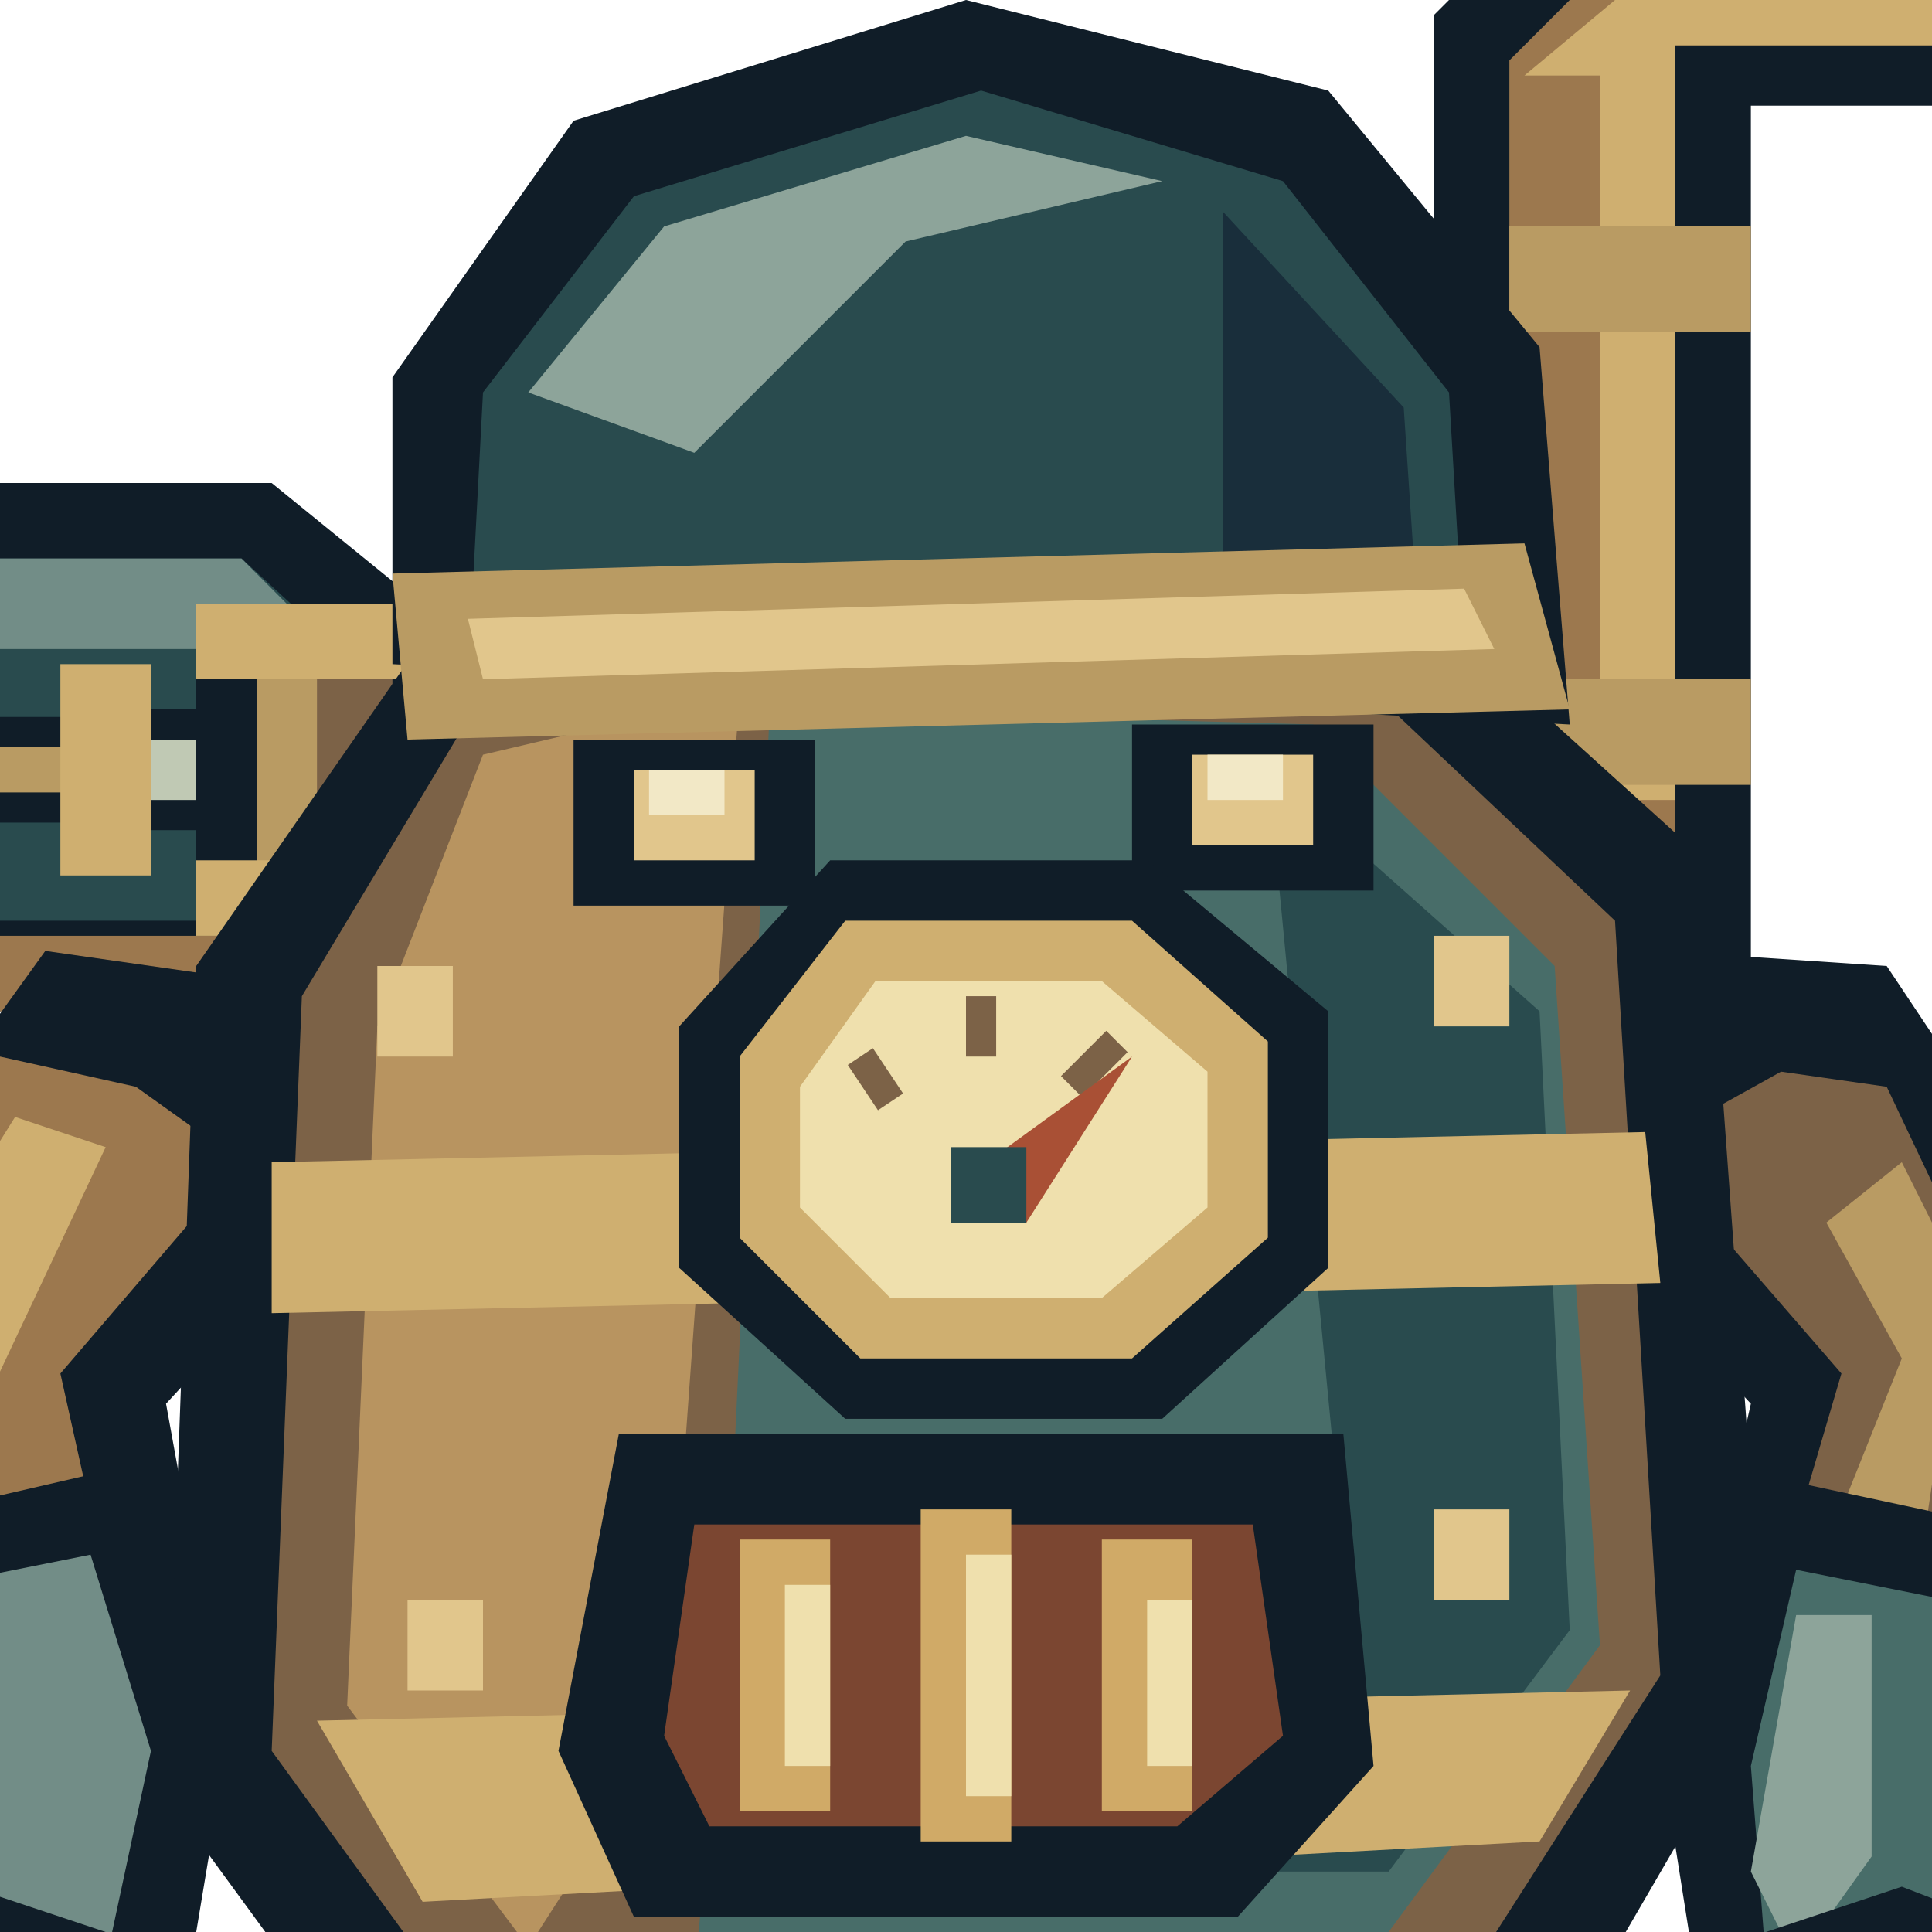
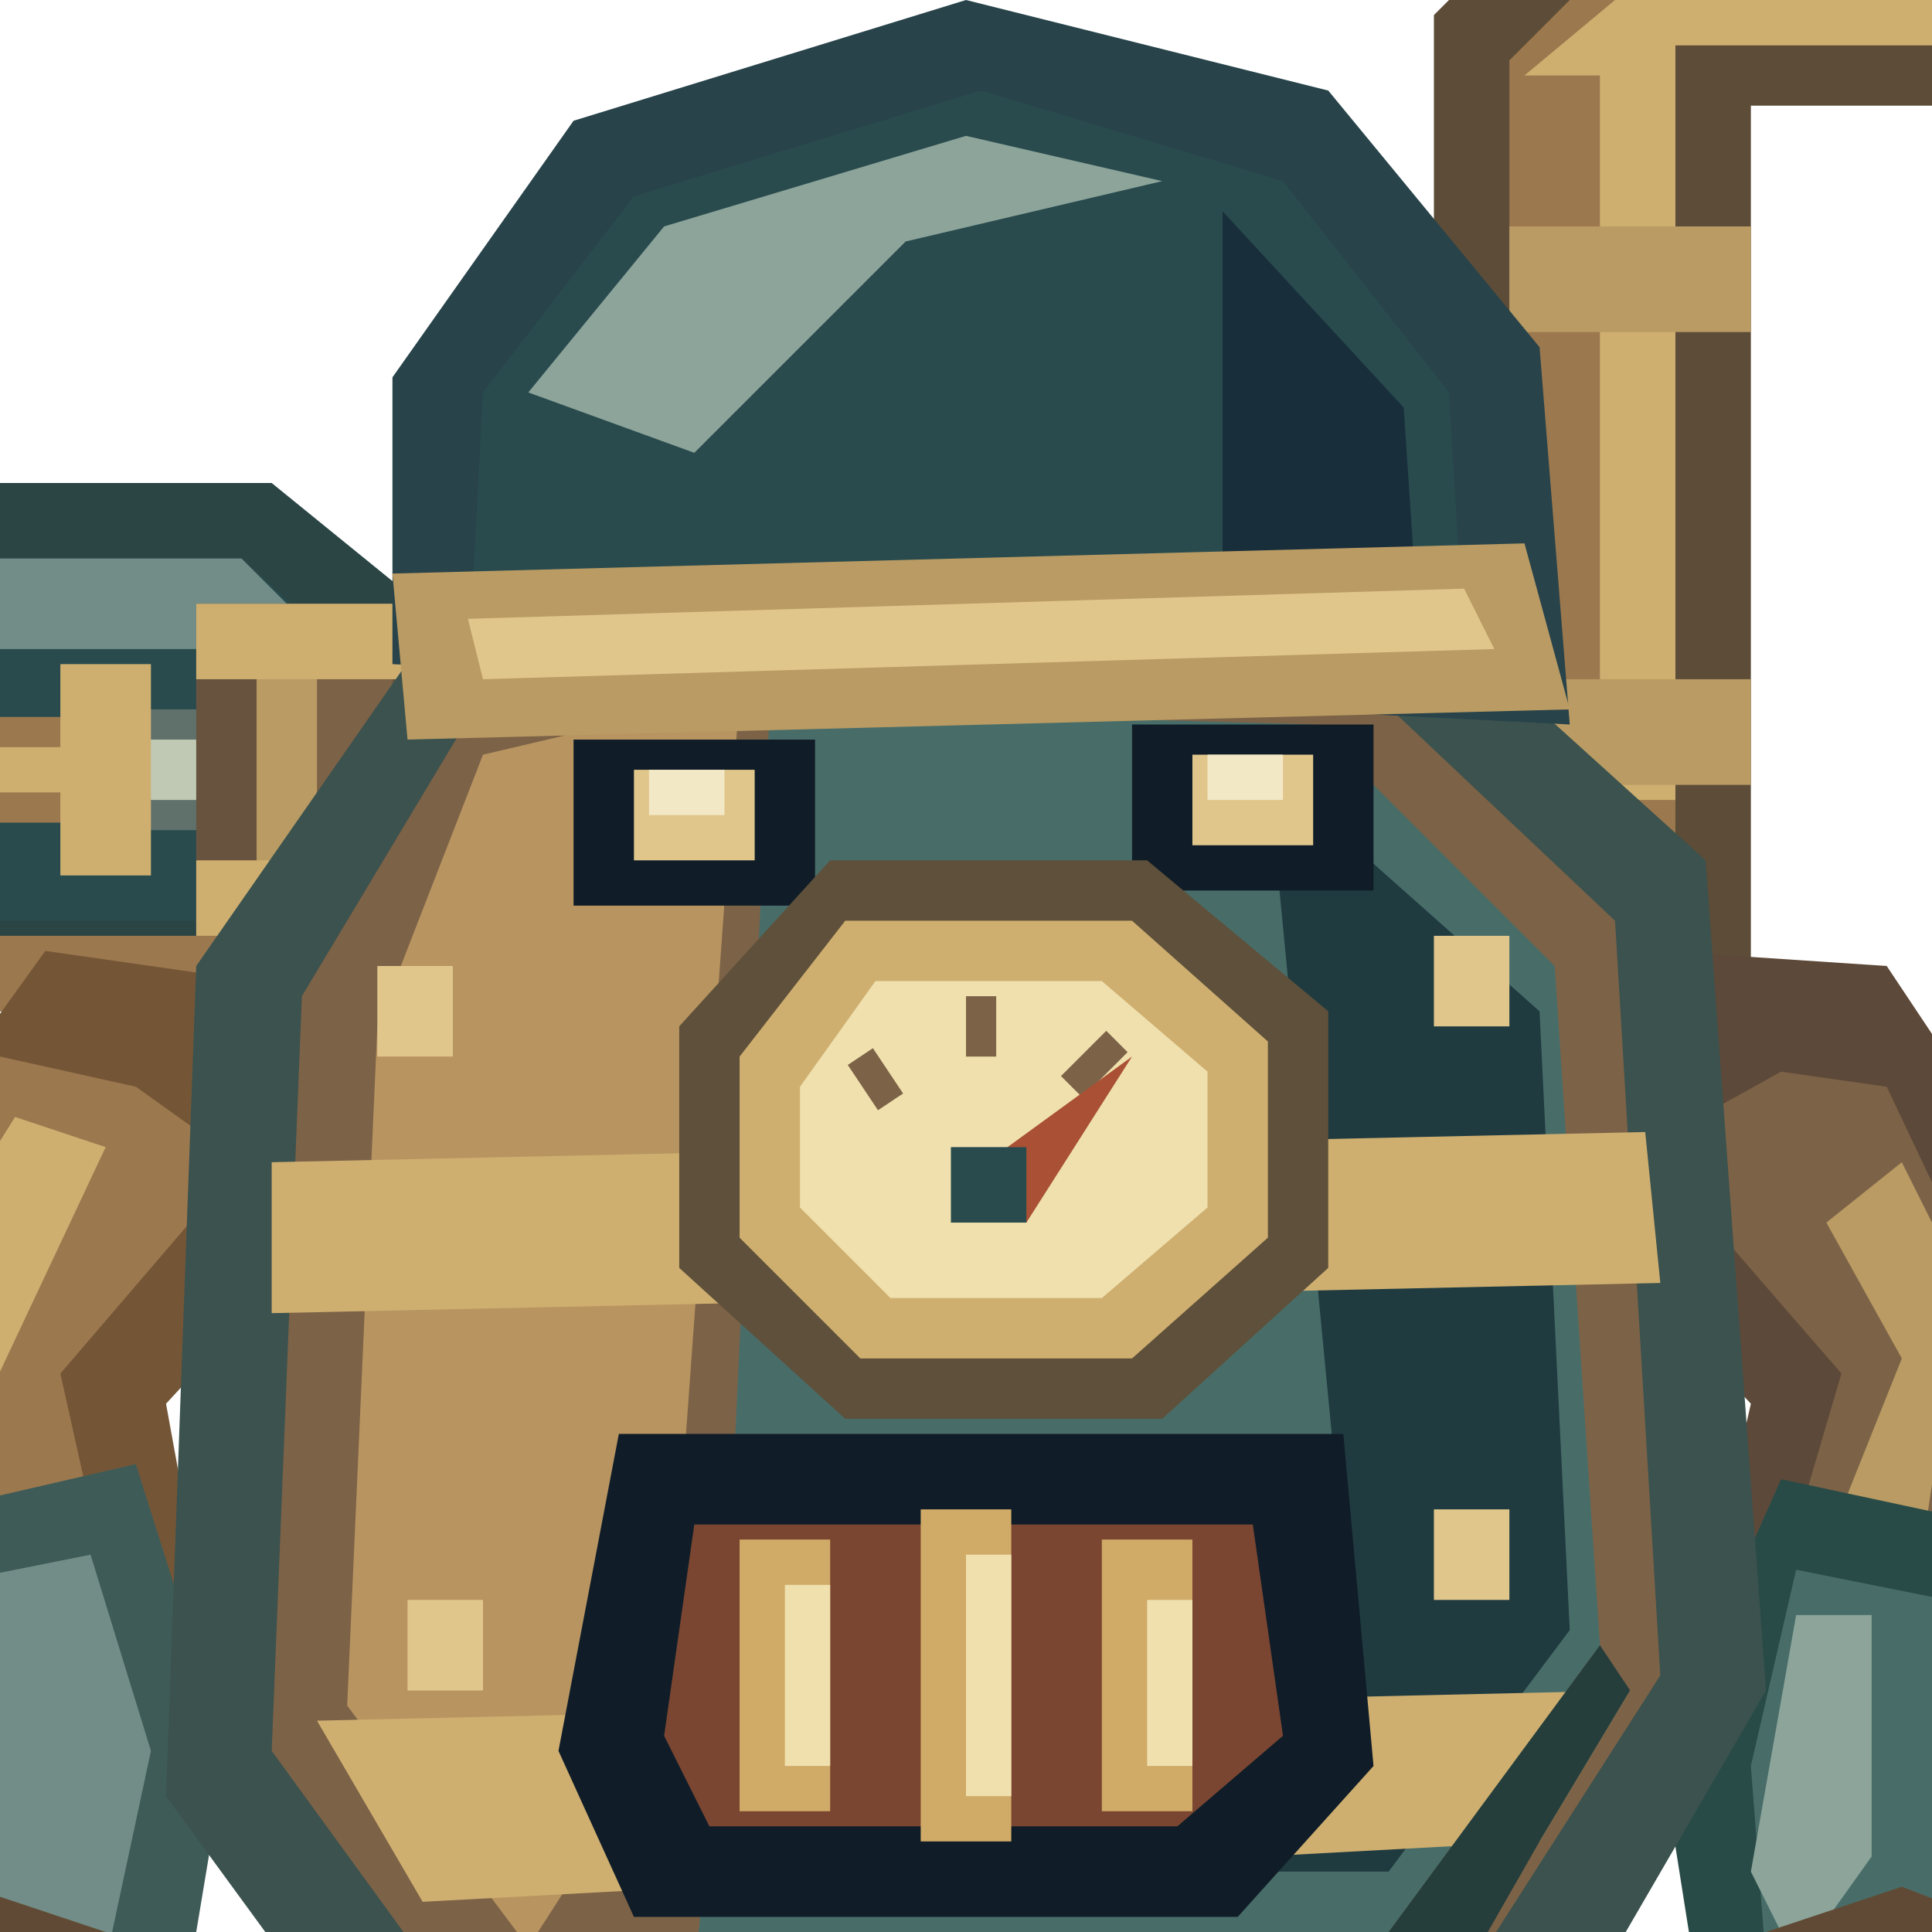
<svg xmlns="http://www.w3.org/2000/svg" width="128" height="128" viewBox="64 34 128 128">
  <g id="rear-foot">
-     <path d="M117 145H139L145 174 140 181H115L110 175Z" fill="#101d28" />
+     <path d="M117 145H139L145 174 140 181H115L110 175Z" fill="#4b4036" />
    <path d="M122 148H134L138 171H118Z" fill="#7c6247" />
    <path d="M118 170H139L142 177H114Z" fill="#b99b63" />
  </g>
  <g id="pipes">
-     <path d="M159 88V35L167 27H197V18H211V41H180V99Z" fill="#101d28" />
+     <path d="M159 88V35L167 27H197V18H211V41H180V99Z" fill="#5c4c38" />
    <path d="M164 87V38L170 32H202V21H207V37H175V96Z" fill="#9c784e" />
    <path d="M165 39 171 34H204V25H207V37H175V87H170V39Z" fill="#cfaf70" />
    <path d="M196 16H214V23H196ZM164 49H180V56H164ZM164 79H180V86H164Z" fill="#b99b63" />
-     <path d="M83 81H64L54 92V123H47V89L61 74H83Z" fill="#101d28" />
+     <path d="M83 81H64L54 92V123H47V89L61 74H83Z" fill="#5c4c38" />
    <path d="M82 78H62L51 90V122H56V93L64 84H82Z" fill="#9c784e" />
  </g>
  <g id="legs">
-     <path d="M94 156 110 162 105 190 96 210 99 222H72L75 206 85 184Z M146 157 164 153 171 183 180 208 181 224H154L155 208 149 190Z" fill="#101d28" />
+     <path d="M94 156 110 162 105 190 96 210 99 222H72L75 206 85 184Z M146 157 164 153 171 183 180 208 181 224H154L155 208 149 190Z" fill="#574733" />
    <path d="M95 163 104 166 98 189 88 209 90 217H78L82 206 92 185Z" fill="#9d7a50" />
    <path d="M153 162 160 159 166 185 173 208 174 217H162L163 208 156 188Z" fill="#7c6247" />
    <path d="M87 182 101 186 98 197 84 192Z M153 184 167 181 171 192 157 196Z" fill="#cfaf70" />
-     <path d="M75 211 97 213 108 229 103 237H62L62 228Z M156 213 178 210 193 226 193 237H151L146 231Z" fill="#101d28" />
+     <path d="M75 211 97 213 108 229 103 237H62L62 228Z M156 213 178 210 193 226 193 237H151L146 231Z" fill="#5b4935" />
    <path d="M77 216 94 217 102 229H67Z M160 218 176 216 187 229H153Z" fill="#aa8353" />
    <path d="M67 229H103V233H64Z M152 229H189V233H151Z" fill="#cfaf70" />
    <path d="M78 219 88 220 92 226H71Z M162 220 172 218 181 226H157Z" fill="#e1c68c" />
  </g>
  <g id="chassis">
-     <path d="M96 164H159L172 181 159 197H99L86 183Z" fill="#101d28" />
+     <path d="M96 164H159L172 181 159 197H99L86 183Z" fill="#29454a" />
    <path d="M99 169H156L165 181 155 191H102L94 182Z" fill="#294b4e" />
    <path d="M101 171H154L157 176H99Z" fill="#728d87" />
    <path d="M102 185H155L151 190H106Z" fill="#486d69" />
    <path d="M99 177H104V182H99Z M152 177H157V182H152Z" fill="#b99b63" />
  </g>
  <g id="pump-frame">
-     <path d="M20 66H82L98 79V101H20L13 94V75Z" fill="#101d28" />
+     <path d="M20 66H82L98 79V101H20L13 94V75Z" fill="#2b4545" />
    <path d="M23 71H80L92 82V95H23L19 91V77Z" fill="#294b4e" />
    <path d="M23 71H80L86 77H25L19 83V77Z" fill="#728d87" />
    <path d="M22 96H91V101H22Z" fill="#9c784e" />
    <path d="M22 76H26V80H22Z M83 88H87V92H83Z" fill="#e1c68c" />
  </g>
  <g id="pump-rod">
-     <path d="M47 85H71" stroke="#101d28" stroke-width="7" />
-     <path d="M47 85H71" stroke="#b99b63" stroke-width="3" />
+     <path d="M47 85H71" stroke="#9c784e" stroke-width="7" />
+     <path d="M47 85H71" stroke="#cfaf70" stroke-width="3" />
  </g>
  <g id="pump-piston">
-     <path d="M69 81H94V89H69Z" fill="#101d28" />
+     <path d="M69 81H94V89H69Z" fill="#60716b" />
    <path d="M70 83H93V87H70Z" fill="#c0c9b4" />
    <path d="M68 78H74V92H68Z" fill="#cfaf70" />
  </g>
  <g id="pump-cylinder">
-     <path d="M77 74H94V96H77Z" fill="#101d28" />
+     <path d="M77 74H94V96H77Z" fill="#68543e" />
    <path d="M81 77H90V93H81Z" fill="#7c6247" />
    <path d="M81 77H85V93H81Z" fill="#b99b63" />
    <path d="M77 74H94V79H77Z M77 91H94V96H77Z" fill="#cfaf70" />
  </g>
  <g id="pump-crank">
-     <path d="M34 72H46L54 80V90L46 98H34L26 90V80Z" fill="#101d28" />
+     <path d="M34 72H46L54 80V90L46 98H34L26 90V80Z" fill="#5e503c" />
    <path d="M35 76H45L50 81V89L45 94H35L30 89V81Z" fill="#b99b63" />
    <path d="M36 79H44L47 82V88L44 91H36L33 88V82Z" fill="#294b4e" />
    <path d="M33 83H47V87H33Z M38 78H42V92H38Z" fill="#cfaf70" />
    <path d="M39 76H43V80H39Z" fill="#a95035" />
    <path d="M38 83H42V87H38Z" fill="#efe0ad" />
  </g>
  <g id="left-arm">
-     <path d="M81 99 67 97 49 122 51 149 65 160 79 149 75 127 87 114Z" fill="#101d28" />
+     <path d="M81 99 67 97 49 122 51 149 65 160 79 149 75 127 87 114Z" fill="#745637" />
    <path d="M73 106 64 104 55 123 57 142 65 149 72 143 68 125 80 111Z" fill="#9c784e" />
    <path d="M60 116 65 108 71 110 63 127 65 144 60 140Z" fill="#cfaf70" />
-     <path d="M60 134 73 131 79 150 76 168 64 176 49 168 48 153Z" fill="#101d28" />
+     <path d="M60 134 73 131 79 150 76 168 64 176 49 168 48 153Z" fill="#3f5b57" />
    <path d="M60 139 70 137 74 150 71 164 64 169 54 164 54 153Z" fill="#728d87" />
    <path d="M58 142 64 139 63 154 58 161 54 158 55 151Z" fill="#a7b5a7" />
-     <path d="M52 162 62 159 74 163 73 171 65 185 57 178 49 175Z" fill="#101d28" />
+     <path d="M52 162 62 159 74 163 73 171 65 185 57 178 49 175Z" fill="#604a35" />
    <path d="M55 165 62 163 69 165 67 173 64 177 61 172 56 175 53 172Z" fill="#9c784e" />
  </g>
  <g id="right-arm">
-     <path d="M174 97 189 98 205 122 202 149 189 160 175 149 180 127 166 112Z" fill="#101d28" />
+     <path d="M174 97 189 98 205 122 202 149 189 160 175 149 180 127 166 112Z" fill="#5d4939" />
    <path d="M182 105 189 106 198 125 196 142 189 150 181 142 186 125 173 110Z" fill="#7c6247" />
    <path d="M190 111 194 119 191 139 187 144 184 139 190 124 185 115Z" fill="#b99b63" />
-     <path d="M182 132 196 135 207 153 206 168 191 176 177 169 174 150Z" fill="#101d28" />
+     <path d="M182 132 196 135 207 153 206 168 191 176 177 169 174 150Z" fill="#294b47" />
    <path d="M183 138 193 140 201 154 200 165 191 170 181 164 180 151Z" fill="#486d69" />
    <path d="M183 141 188 141 188 157 183 164 180 158Z" fill="#8da49a" />
-     <path d="M178 163 190 159 203 164 207 176 198 181 191 186 184 175 177 171Z" fill="#101d28" />
+     <path d="M178 163 190 159 203 164 207 176 198 181 191 186 184 175 177 171Z" fill="#604a35" />
    <path d="M182 166 190 164 200 167 202 173 198 176 194 173 191 179 187 173 182 171Z" fill="#9c784e" />
  </g>
  <g id="boiler">
-     <path d="M93 75 156 72 177 91 181 146 163 177 94 179 75 153 77 98Z" fill="#101d28" />
+     <path d="M93 75 156 72 177 91 181 146 163 177 94 179 75 153 77 98Z" fill="#3b524e" />
    <path d="M96 80 153 78 171 95 174 145 158 170 98 172 82 150 84 100Z" fill="#7c6247" />
    <path d="M96 84 113 80 108 149 99 163 87 147 89 102Z" fill="#b89460" />
    <path d="M115 81 151 82 167 98 170 143 156 162 110 165 112 144Z" fill="#486d69" />
-     <path d="M148 85 166 101 168 142 156 158 146 158 153 137Z" fill="#294b4e" />
+     <path d="M148 85 166 101 168 142 156 158 146 158 153 137Z" fill="#203b40" />
    <path d="M82 111 173 109 174 119 82 121Z M85 148 172 146 166 156 92 160Z" fill="#cfaf70" />
    <path d="M105 129H153L155 151 146 161H106L101 150Z" fill="#101d28" />
    <path d="M110 135H147L149 149 142 155H111L108 149Z" fill="#7b4631" />
    <path d="M113 136H119V154H113Z M125 134H131V156H125Z M137 136H143V154H137Z" fill="#d0aa67" />
    <path d="M116 139H119V151H116Z M128 137H131V153H128Z M140 140H143V151H140Z" fill="#efe0ad" />
    <path d="M89 98H94V104H89Z M159 96H164V102H159Z M91 140H96V146H91Z M159 134H164V140H159Z" fill="#e1c68c" />
+     <path d="M110 165L156 162 170 143 172 146 166 156 158 170 110 172Z" fill="#253e3b" />
  </g>
  <g id="cowl">
-     <path d="M90 78 90 59 102 42 128 34 152 40 166 57 168 82Z" fill="#101d28" />
+     <path d="M90 78 90 59 102 42 128 34 152 40 166 57 168 82Z" fill="#28434a" />
    <path d="M96 60 106 47 129 40 149 46 160 60 161 77 95 79Z" fill="#294b4e" />
    <path d="M99 60 108 49 128 43 141 46 124 50 110 64Z" fill="#8da49a" />
    <path d="M145 48 157 61 158 76 145 76Z" fill="#192e3b" />
    <path d="M90 72 165 70 168 81 91 83Z" fill="#b99b63" />
    <path d="M95 75 161 73 163 77 96 79Z" fill="#e1c68c" />
    <path d="M102 83H118V94H102Z M139 82H155V93H139Z" fill="#101d28" />
    <path d="M106 85H114V91H106Z M143 84H151V90H143Z" fill="#e1c68c" />
    <path d="M107 85H112V88H107Z M144 84H149V87H144Z" fill="#f2e8c6" />
  </g>
  <g id="dial">
-     <path d="M119 91H140L152 101V118L141 128H120L109 118V102Z" fill="#101d28" />
+     <path d="M119 91H140L152 101V118L141 128H120L109 118V102Z" fill="#5e503a" />
    <path d="M120 95H139L148 103V116L139 124H121L113 116V104Z" fill="#cfaf70" />
    <path d="M122 99H137L144 105V114L137 120H123L117 114V106Z" fill="#efe0ad" />
    <path d="M121 104 123 107 M129 100V104 M138 103 135 106" stroke="#7c6247" stroke-width="2" />
    <path id="needle" d="M128 112 139 104 132 115Z" fill="#a95035" />
    <path d="M127 110H132V115H127Z" fill="#294b4e" />
  </g>
  <g id="exhaust">
    <path d="M200 15 197 12 199 9 203 10 206 8 209 11 208 14 211 15Z" fill="#8da49a" opacity=".65" />
  </g>
</svg>
